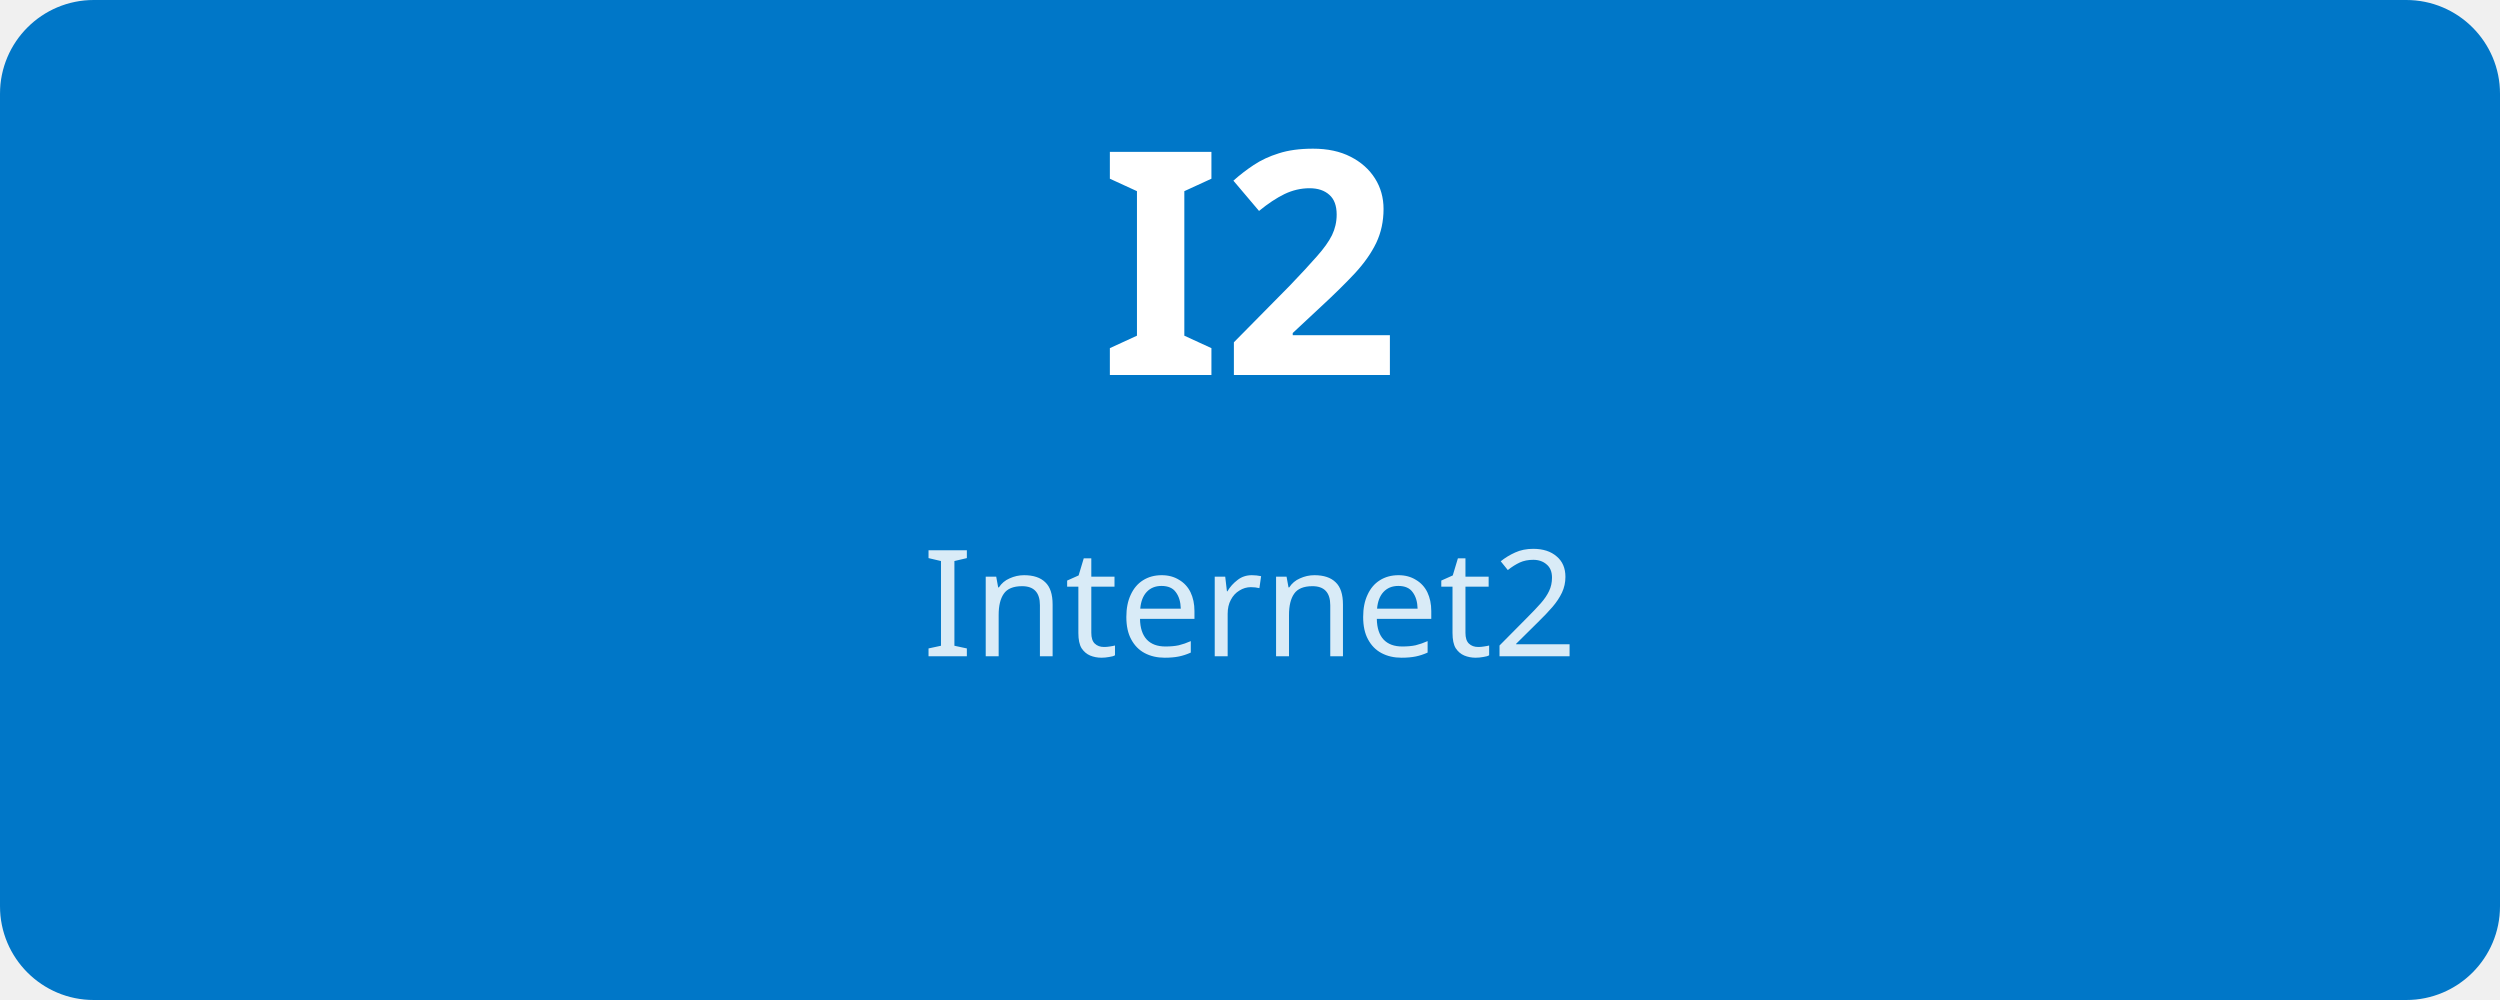
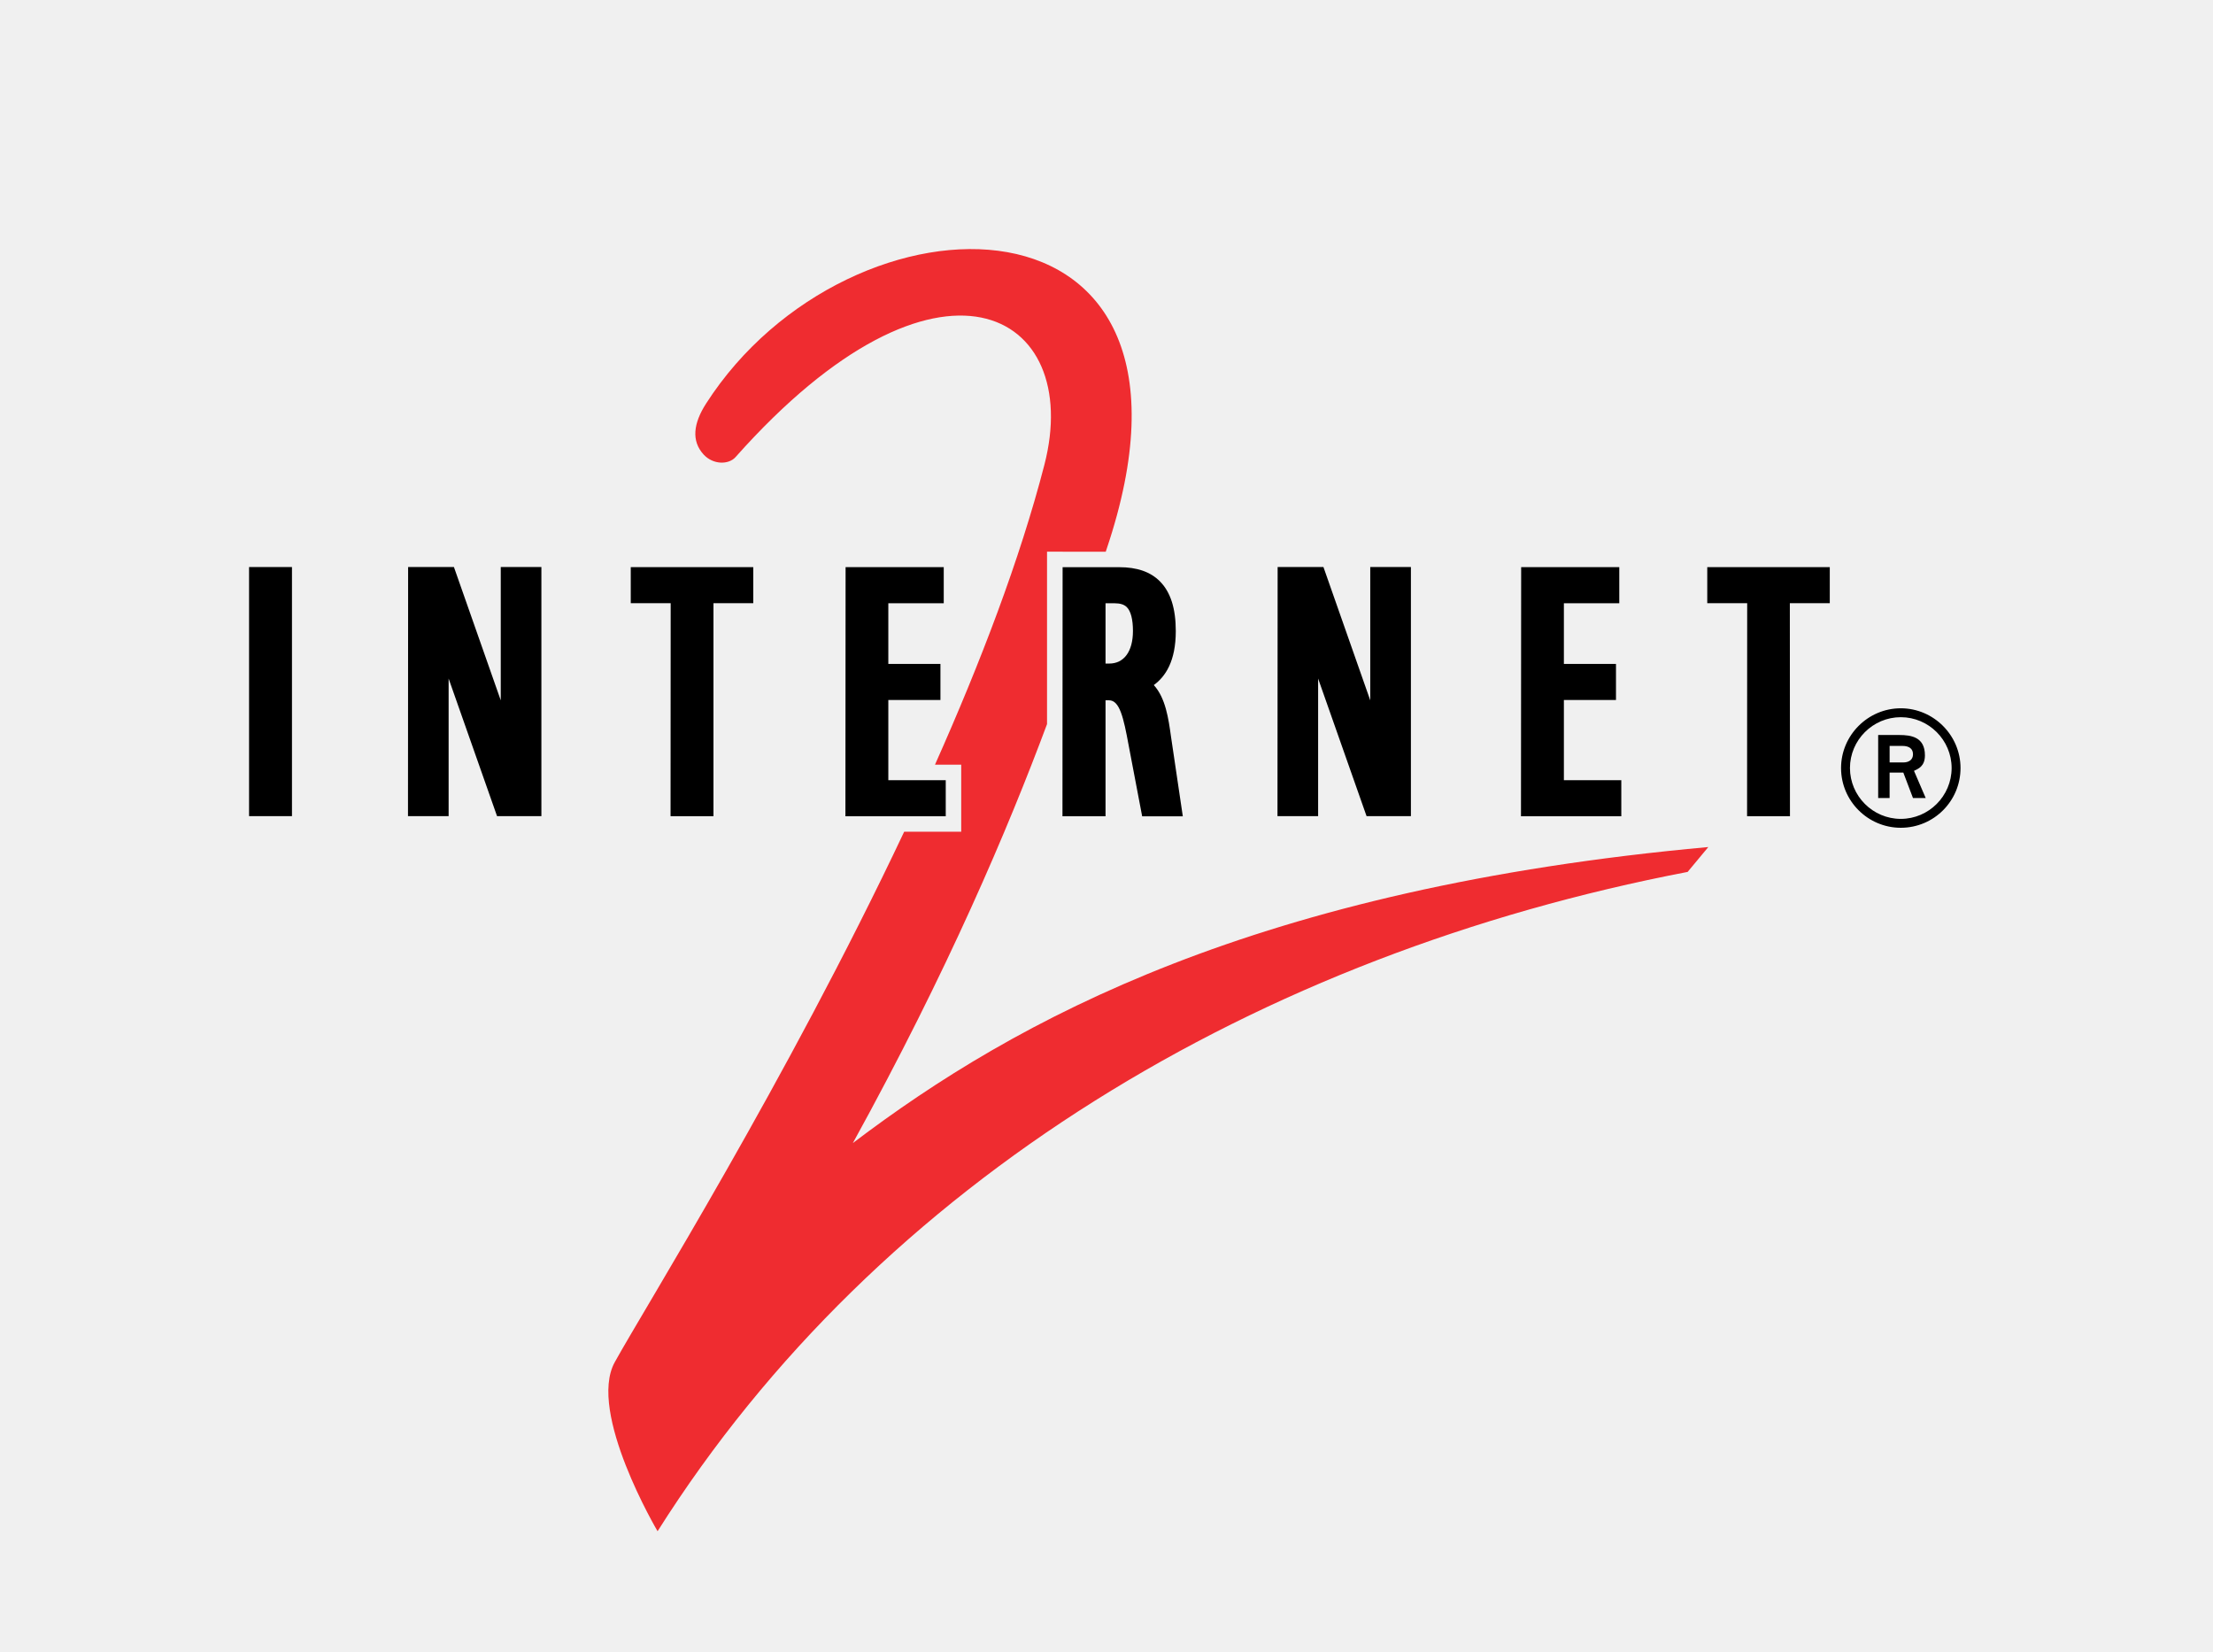
- <svg xmlns="http://www.w3.org/2000/svg" viewBox="0 0 160 64" width="160" height="64">
-   <rect width="160" height="64" rx="6" fill="#0077C8" />
-   <text x="80" y="24" text-anchor="middle" font-size="20" font-weight="700" font-family="system-ui,sans-serif" fill="#FFFFFF">I2</text>
-   <text x="80" y="42" text-anchor="middle" font-size="9.5" font-family="system-ui,sans-serif" fill="#FFFFFF" opacity="0.85">Internet2</text>
+ <svg xmlns="http://www.w3.org/2000/svg" width="126" height="94">
+   <path fill="#ef2c30" d="M 48.559,65.073 C 53.979,55.229 57.394,47.178 59.614,41.223 l 0,-9.816 3.344,0.002 c 0.012,-0.041 0.029,-0.091 0.042,-0.131 C 70.197,9.946 48.363,10.255 40.2,22.977 c -0.721,1.124 -0.849,2.122 -0.139,2.898 0.541,0.589 1.425,0.589 1.818,0.147 11.58,-13.031 19.845,-8.302 17.584,0.442 -1.392,5.387 -3.641,11.267 -6.229,17.069 0.789,0 1.494,0 1.494,0 l 0,3.815 -3.247,0 c -6.706,14.196 -14.794,27.145 -16.479,30.199 -1.572,2.851 2.438,9.624 2.438,9.624 C 50.059,67.187 71.652,54.324 96.088,49.637 L 97.265,48.221 C 71.574,50.557 57.873,58.009 48.559,65.073" />
+   <path d="m 14.181,46.462 2.443,0 0,-14.181 -2.443,0 0,14.181 z" />
+   <path d="m 28.511,32.281 0,7.59 -2.666,-7.59 -2.608,0 -0.008,14.181 2.314,0 0,-7.833 2.757,7.833 2.525,0 0,-14.181 -2.314,0" />
+   <path d="m 42.888,32.285 -6.975,0 0,2.054 2.273,0 -0.007,12.127 2.443,0 0,-12.127 2.266,0 0,-2.054" />
+   <path d="m 50.578,44.415 0,-4.564 2.967,0 0,-2.053 -2.967,0 0,-3.455 3.155,0.001 0,-2.057 -5.588,0 -0.01,14.182 5.712,0 0,-2.053 -3.269,0" />
+   <path d="m 78.017,32.281 0,7.59 -2.665,-7.59 -2.608,0 -0.009,14.181 2.314,0 0,-7.833 2.758,7.833 2.525,0 0,-14.181 -2.315,0" />
+   <path d="m 67.345,46.473 -2.314,0 -0.77,-4.044 c -0.293,-1.594 -0.515,-2.562 -1.118,-2.562 l -0.198,0 0,6.603 -2.452,0 0.008,-14.182 3.215,0.001 c 1.023,0 1.781,0.263 2.319,0.801 0.612,0.612 0.91,1.543 0.91,2.844 -0.002,1.705 -0.585,2.58 -1.252,3.066 0.671,0.735 0.837,1.912 0.976,2.911 l 0.676,4.561 z M 64.157,34.565 c -0.149,-0.149 -0.376,-0.222 -0.695,-0.222 l -0.517,0 0,3.433 0.211,0 c 0.843,0 1.348,-0.692 1.35,-1.851 0,-0.662 -0.121,-1.132 -0.349,-1.36" />
+   <path d="m 89.042,44.415 0,-4.564 2.966,0 0,-2.053 -2.966,0 0,-3.455 3.154,0.001 0,-2.057 -5.587,0 -0.01,14.182 5.712,0 0,-2.053 -3.269,0" />
+   <path d="m 104.181,32.285 -6.976,0 0,2.054 2.273,0 -0.006,12.127 2.442,0 -0.007,-12.127 2.274,0 0,-2.054" />
+   <path d="m 105.33,43.723 c 0,-1.592 1.303,-2.894 2.894,-2.894 1.592,0 2.894,1.302 2.894,2.894 0,1.592 -1.302,2.895 -2.894,2.895 -1.592,0 -2.894,-1.303 -2.894,-2.895 z m 2.894,3.401 c 1.881,0 3.401,-1.52 3.401,-3.401 0,-1.867 -1.535,-3.401 -3.401,-3.401 -1.867,0 -3.401,1.534 -3.401,3.401 0,1.881 1.534,3.401 3.401,3.401 z m -1.288,-1.693 0.651,0 0,-1.447 0.782,0 0.549,1.447 0.724,0 -0.666,-1.548 c 0.232,-0.116 0.622,-0.246 0.622,-0.883 0,-1.042 -0.781,-1.157 -1.462,-1.157 l -1.2,0 0,3.589 z m 0.651,-2.967 0.724,0 c 0.391,0 0.608,0.16 0.608,0.478 0,0.318 -0.247,0.463 -0.549,0.463 l -0.782,0 0,-0.941" />
</svg>
